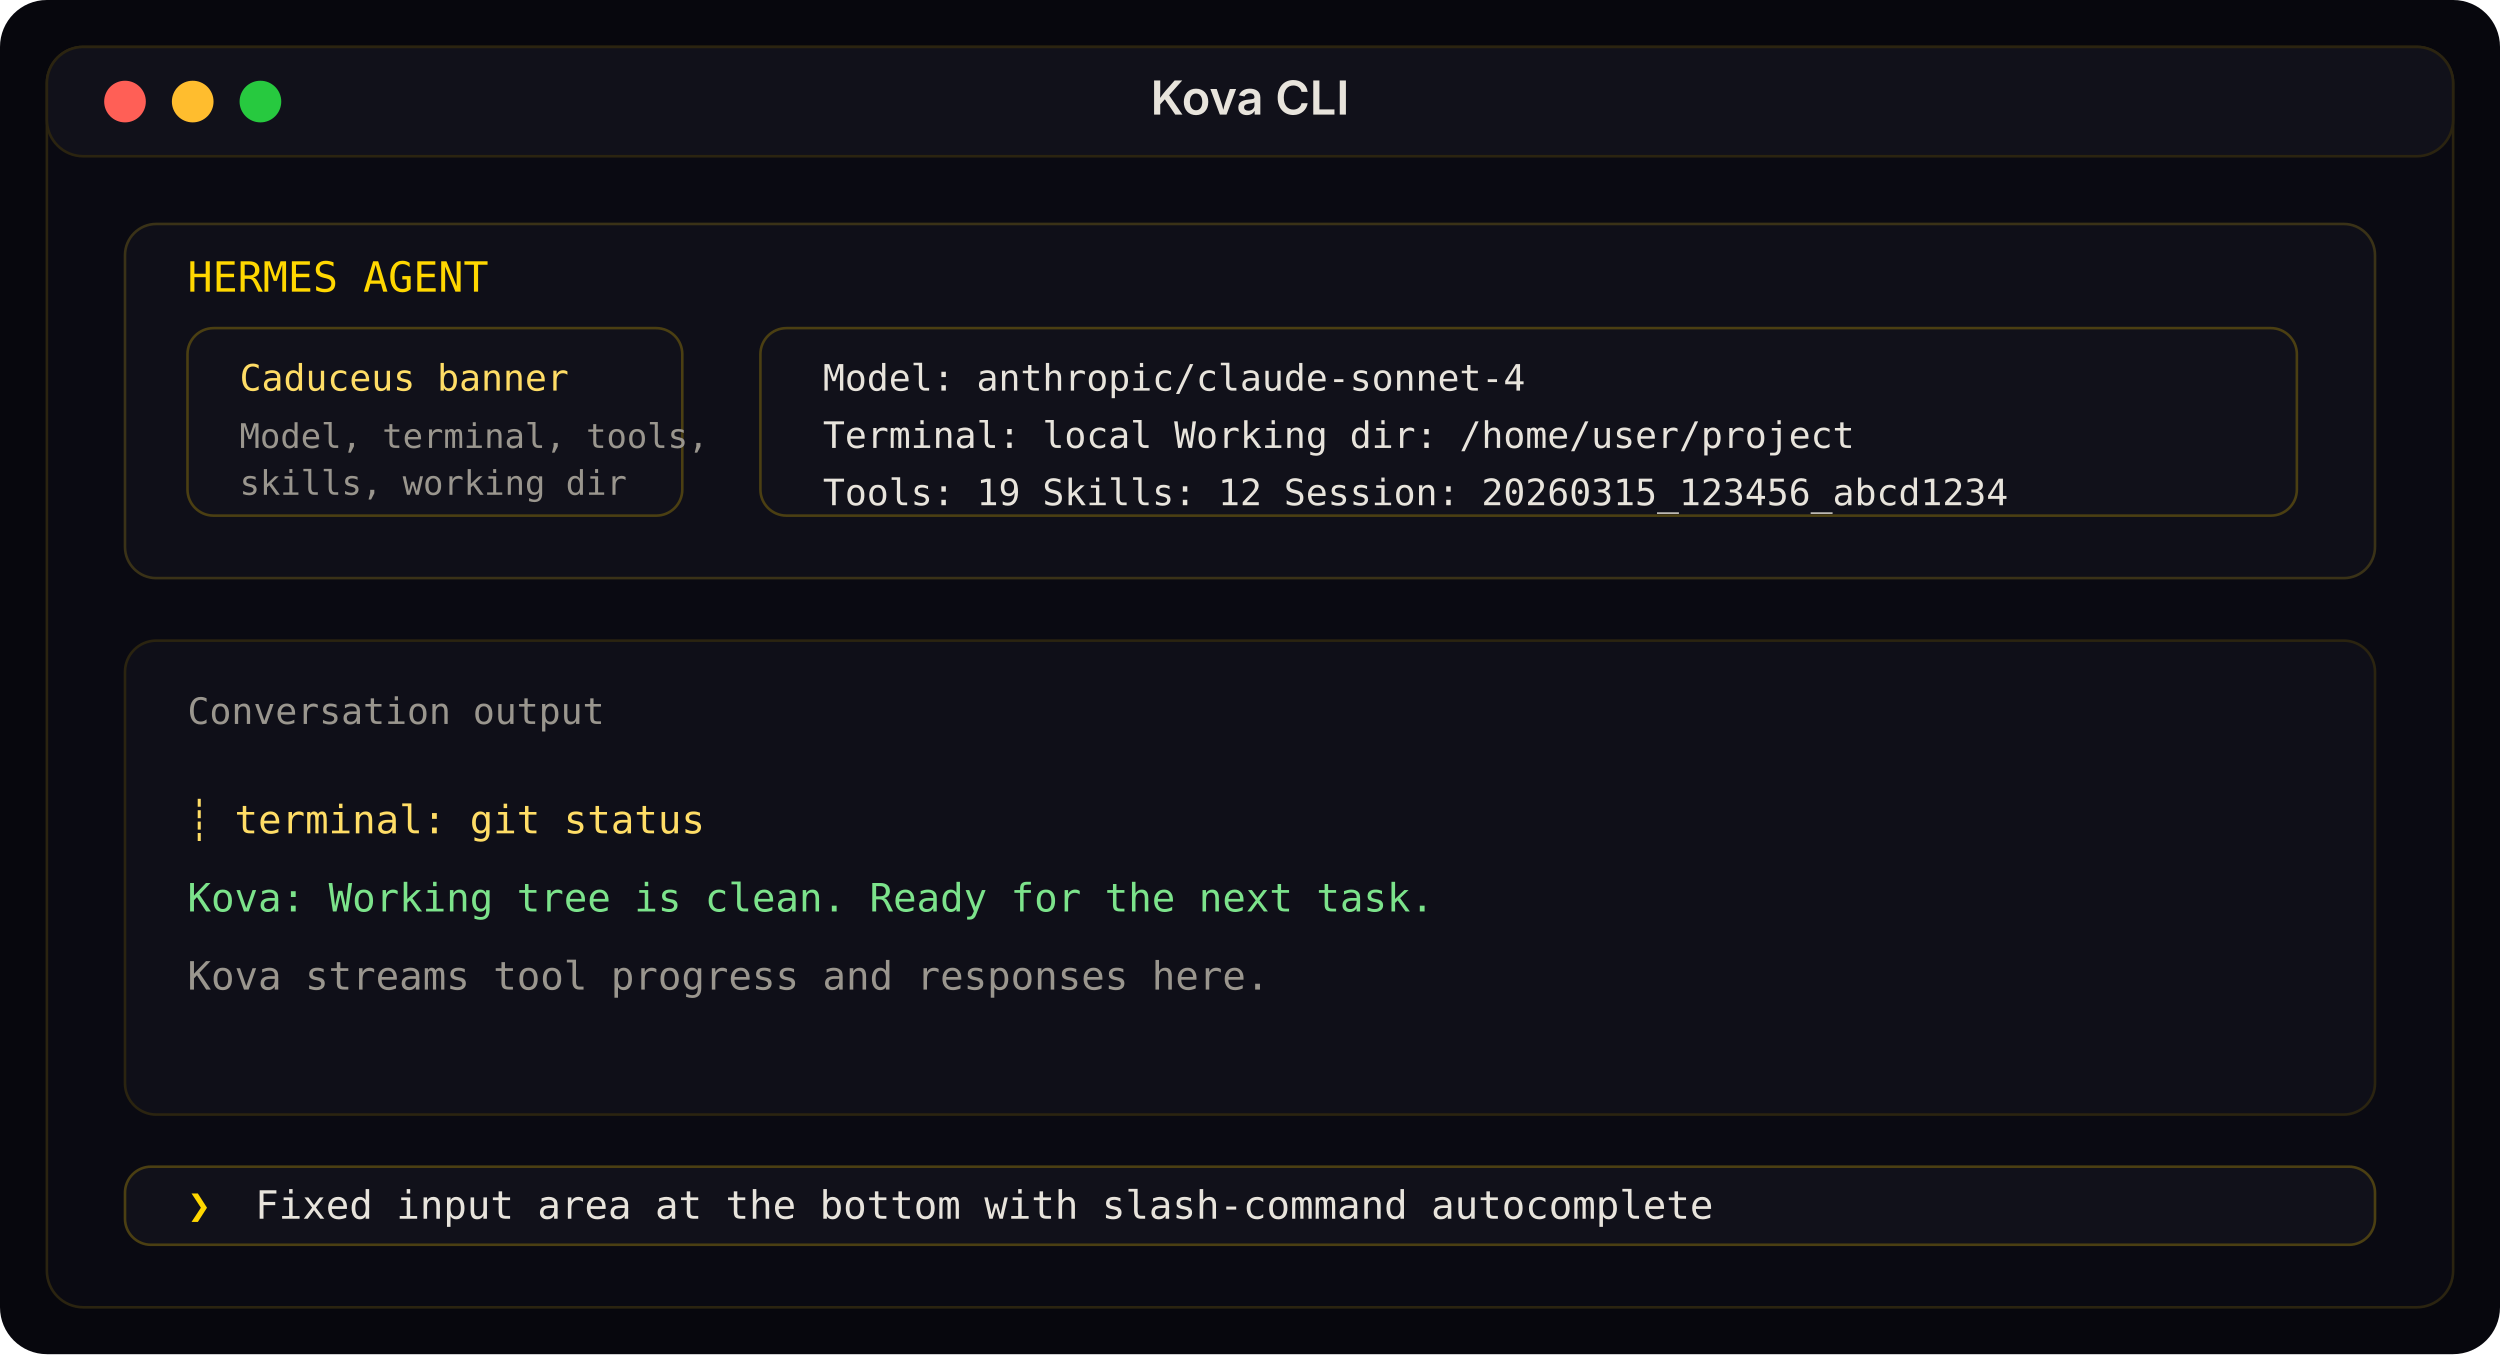
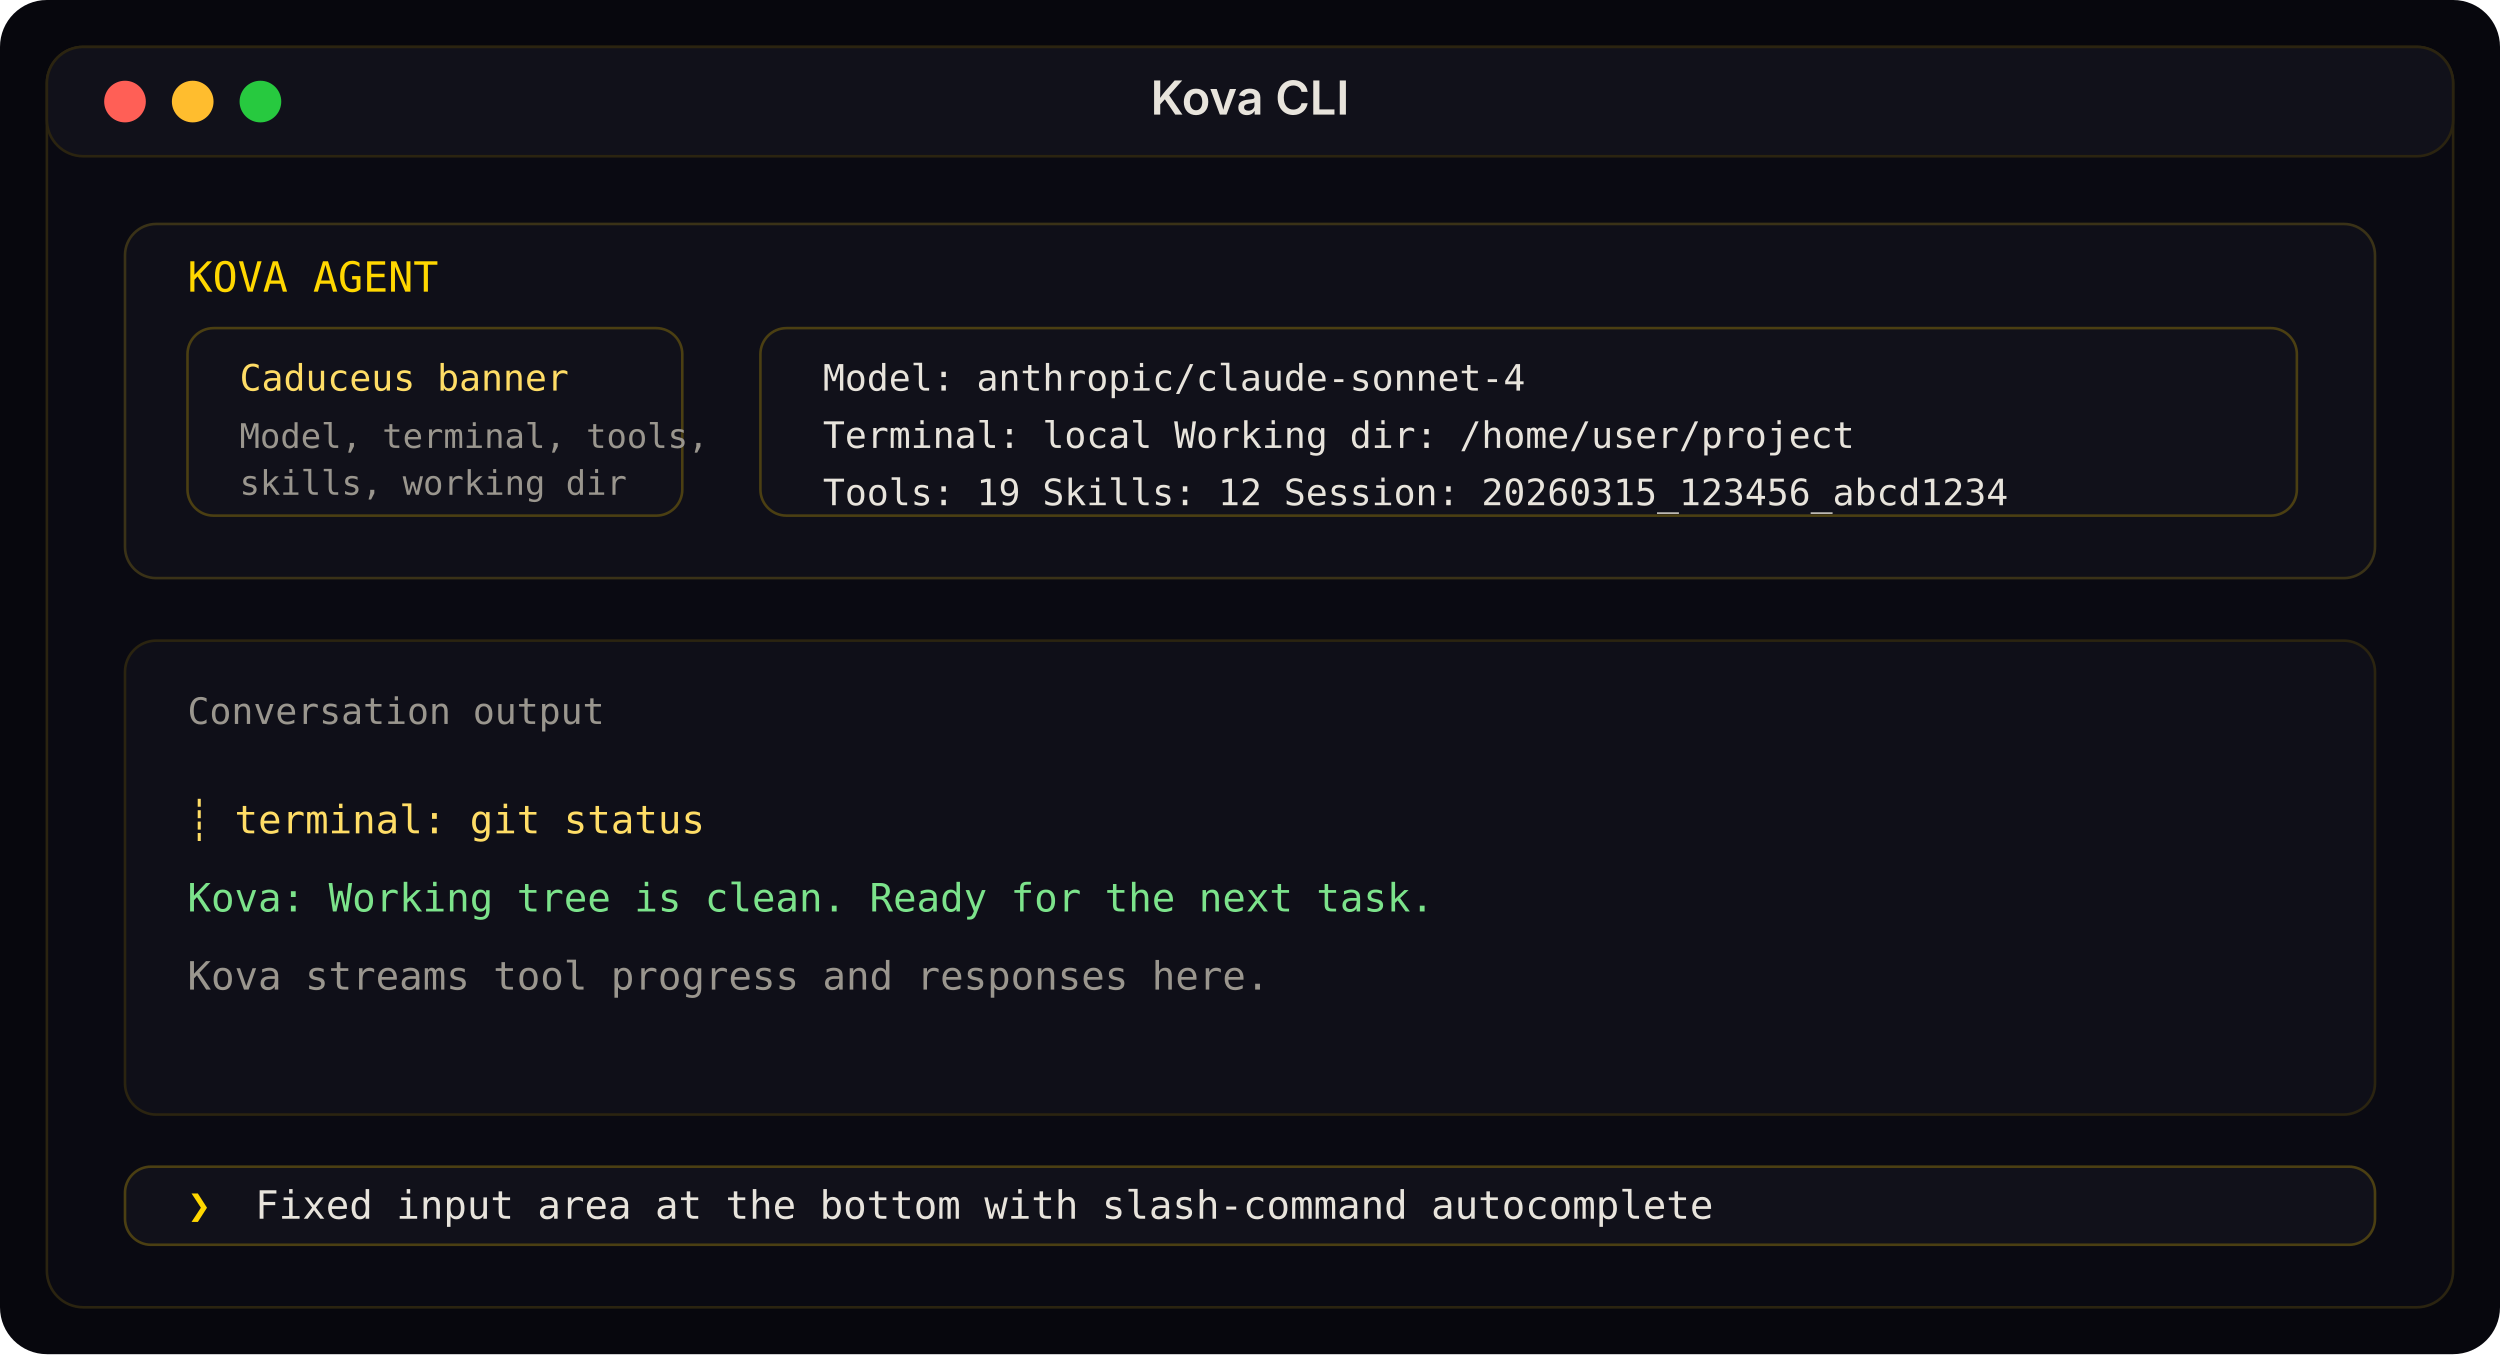
<svg xmlns="http://www.w3.org/2000/svg" width="960" height="520" viewBox="0 0 960 520" role="img" aria-labelledby="title desc">
  <rect width="960" height="520" rx="18" fill="#07070d" />
  <rect x="18" y="18" width="924" height="484" rx="14" fill="#0a0a12" stroke="#2b2410" />
  <rect x="18" y="18" width="924" height="42" rx="14" fill="#11111a" stroke="#2b2410" />
  <circle cx="48" cy="39" r="8" fill="#ff5f56" />
  <circle cx="74" cy="39" r="8" fill="#ffbd2e" />
  <circle cx="100" cy="39" r="8" fill="#27c93f" />
  <text x="480" y="44" text-anchor="middle" fill="#e8e4dc" font-family="Inter, sans-serif" font-size="18" font-weight="600">Kova CLI</text>
  <rect x="48" y="86" width="864" height="136" rx="12" fill="#0f0f18" stroke="#3a3217" />
-   <text x="72" y="112" fill="#ffd700" font-family="JetBrains Mono, monospace" font-size="16">HERMES AGENT</text>
+   <text x="72" y="112" fill="#ffd700" font-family="JetBrains Mono, monospace" font-size="16">KOVA AGENT</text>
  <rect x="72" y="126" width="190" height="72" rx="10" fill="#11111a" stroke="#4b3f12" />
  <text x="92" y="150" fill="#ffdd66" font-family="JetBrains Mono, monospace" font-size="14">Caduceus banner</text>
  <text x="92" y="172" fill="#9a968e" font-family="JetBrains Mono, monospace" font-size="13">Model, terminal, tools,</text>
  <text x="92" y="190" fill="#9a968e" font-family="JetBrains Mono, monospace" font-size="13">skills, working dir</text>
  <rect x="292" y="126" width="590" height="72" rx="10" fill="#11111a" stroke="#4b3f12" />
  <text x="316" y="150" fill="#e8e4dc" font-family="JetBrains Mono, monospace" font-size="14">Model: anthropic/claude-sonnet-4</text>
  <text x="316" y="172" fill="#e8e4dc" font-family="JetBrains Mono, monospace" font-size="14">Terminal: local   Working dir: /home/user/project</text>
  <text x="316" y="194" fill="#e8e4dc" font-family="JetBrains Mono, monospace" font-size="14">Tools: 19   Skills: 12   Session: 20260315_123456_abcd1234</text>
  <rect x="48" y="246" width="864" height="182" rx="12" fill="#0f0f18" stroke="#2b2410" />
  <text x="72" y="278" fill="#9a968e" font-family="JetBrains Mono, monospace" font-size="14">Conversation output</text>
  <text x="72" y="320" fill="#ffdd66" font-family="JetBrains Mono, monospace" font-size="15">┊ terminal: git status</text>
  <text x="72" y="350" fill="#7ce38b" font-family="JetBrains Mono, monospace" font-size="15">Kova: Working tree is clean. Ready for the next task.</text>
  <text x="72" y="380" fill="#9a968e" font-family="JetBrains Mono, monospace" font-size="15">Kova streams tool progress and responses here.</text>
  <rect x="48" y="448" width="864" height="30" rx="10" fill="#11111a" stroke="#4b3f12" />
  <text x="72" y="468" fill="#ffd700" font-family="JetBrains Mono, monospace" font-size="15">❯</text>
  <text x="98" y="468" fill="#e8e4dc" font-family="JetBrains Mono, monospace" font-size="15">Fixed input area at the bottom with slash-command autocomplete</text>
</svg>
